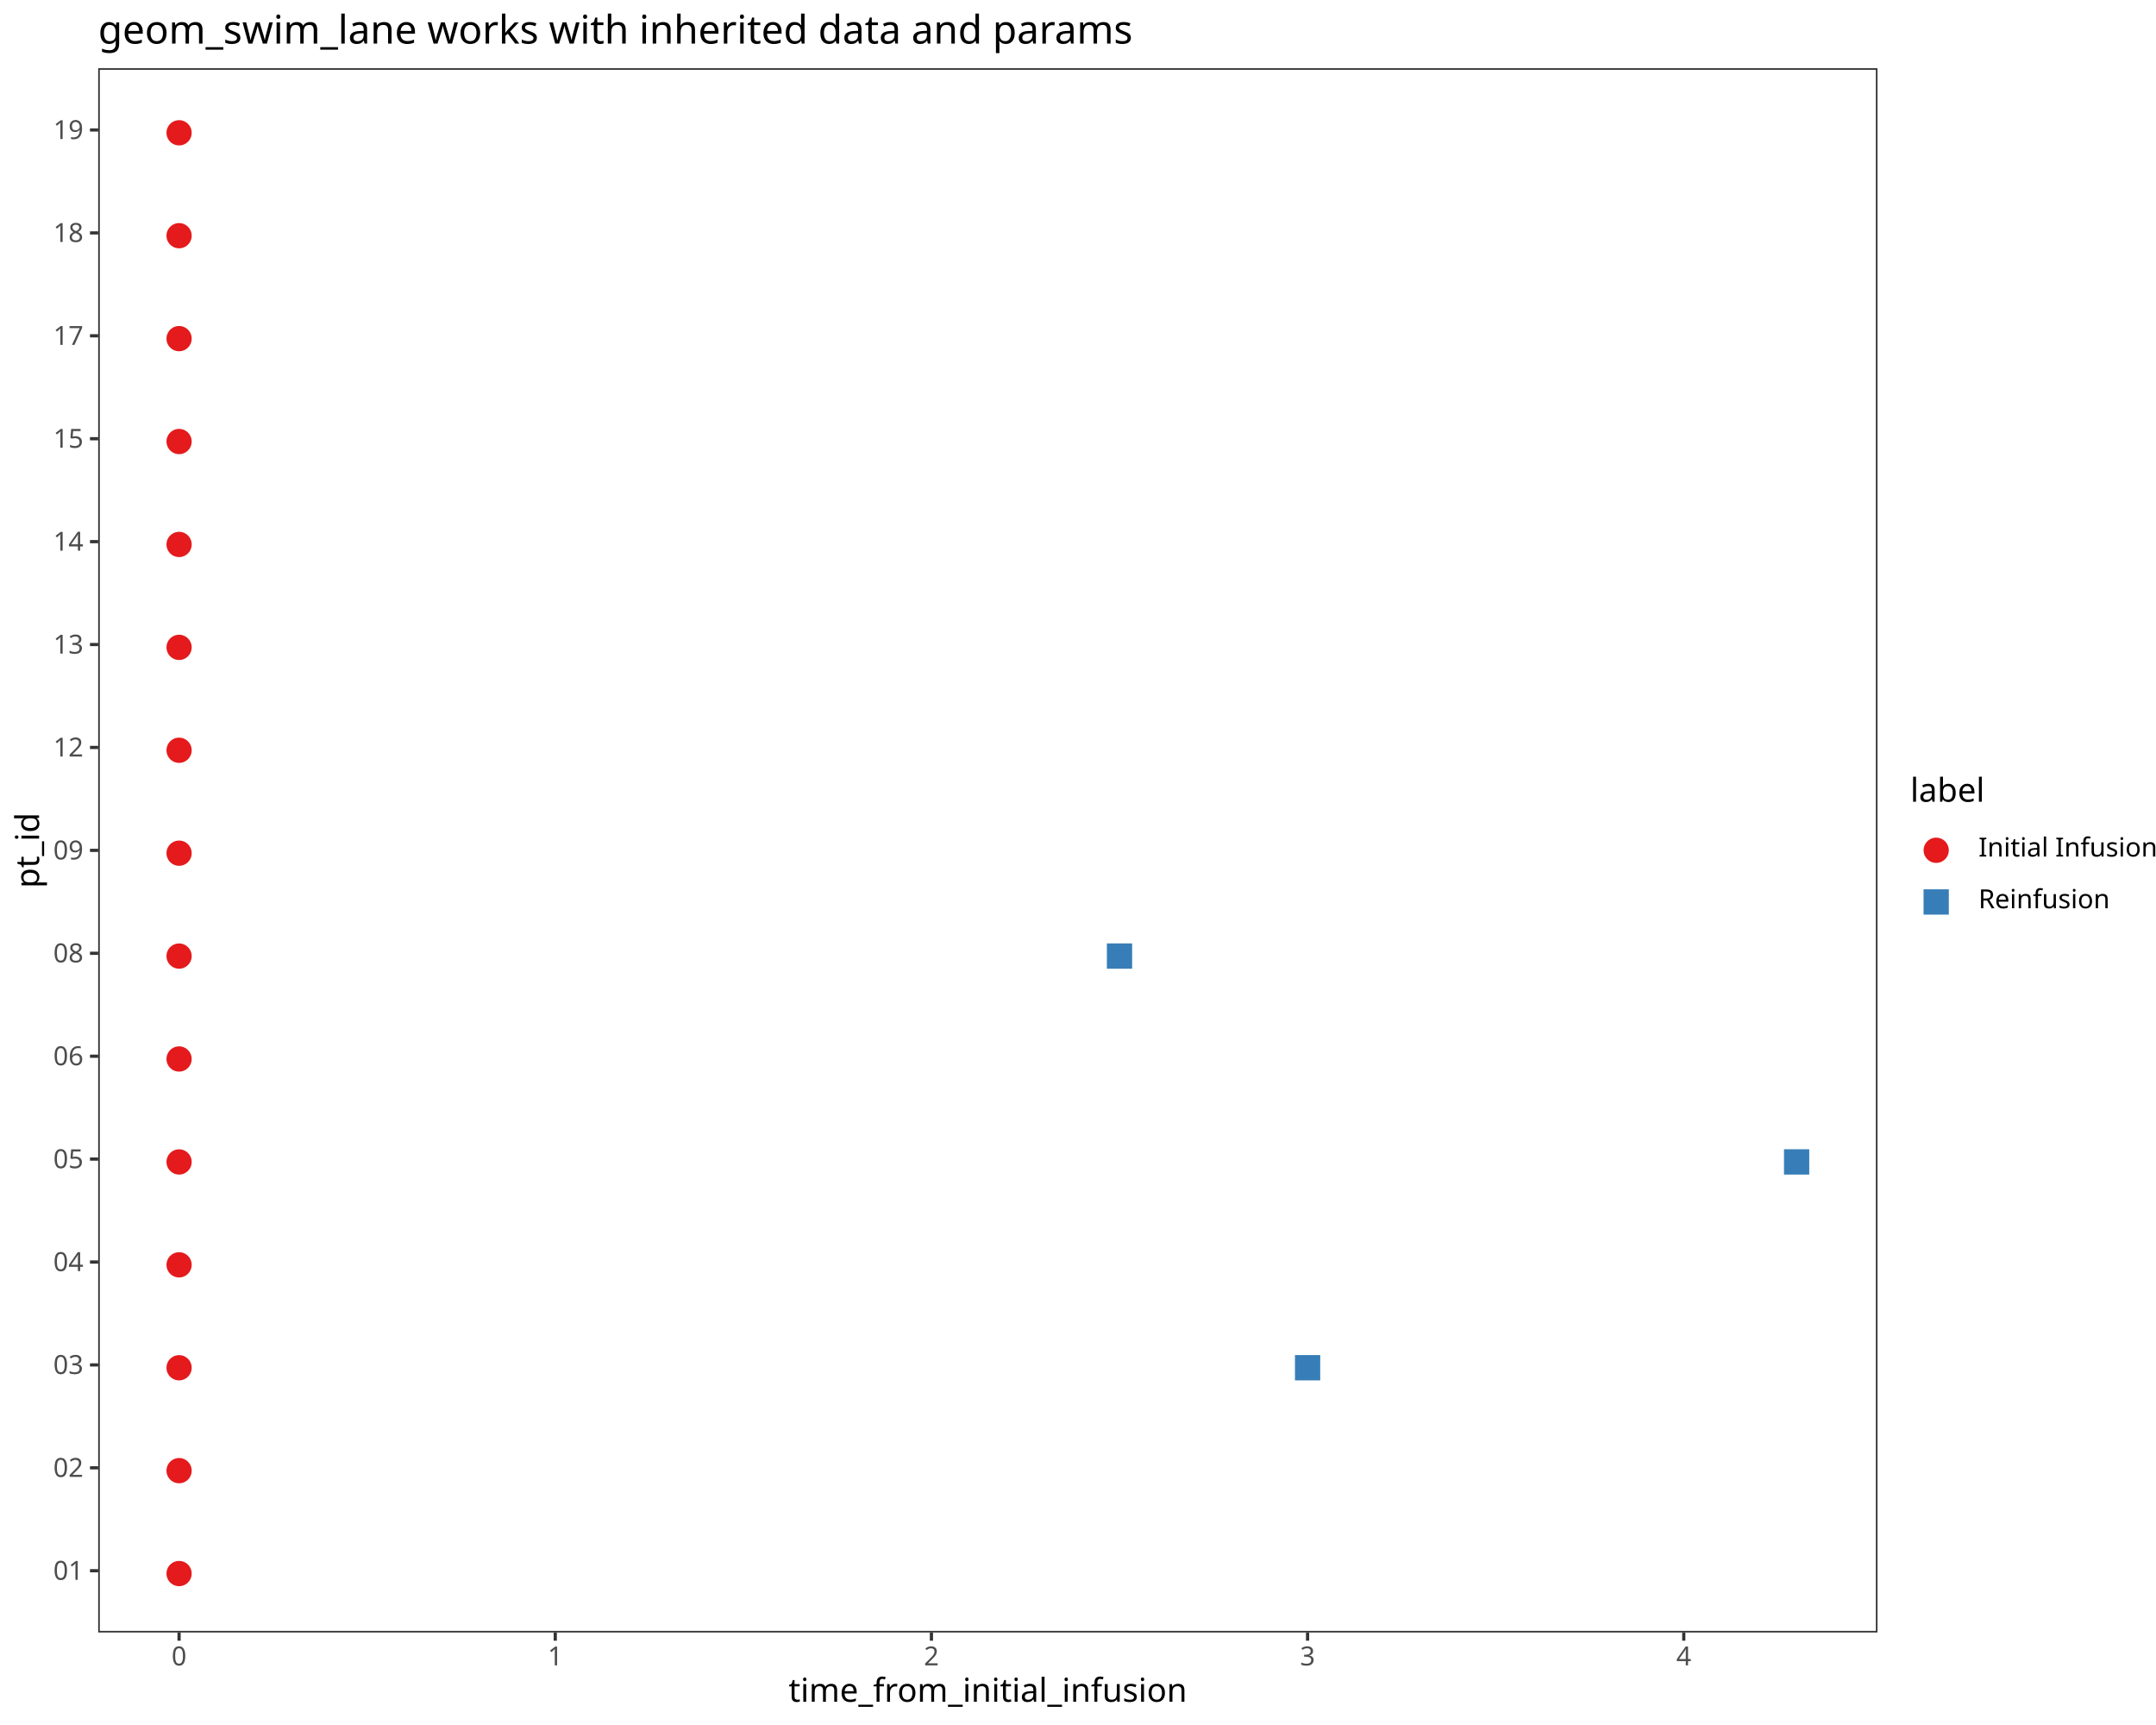
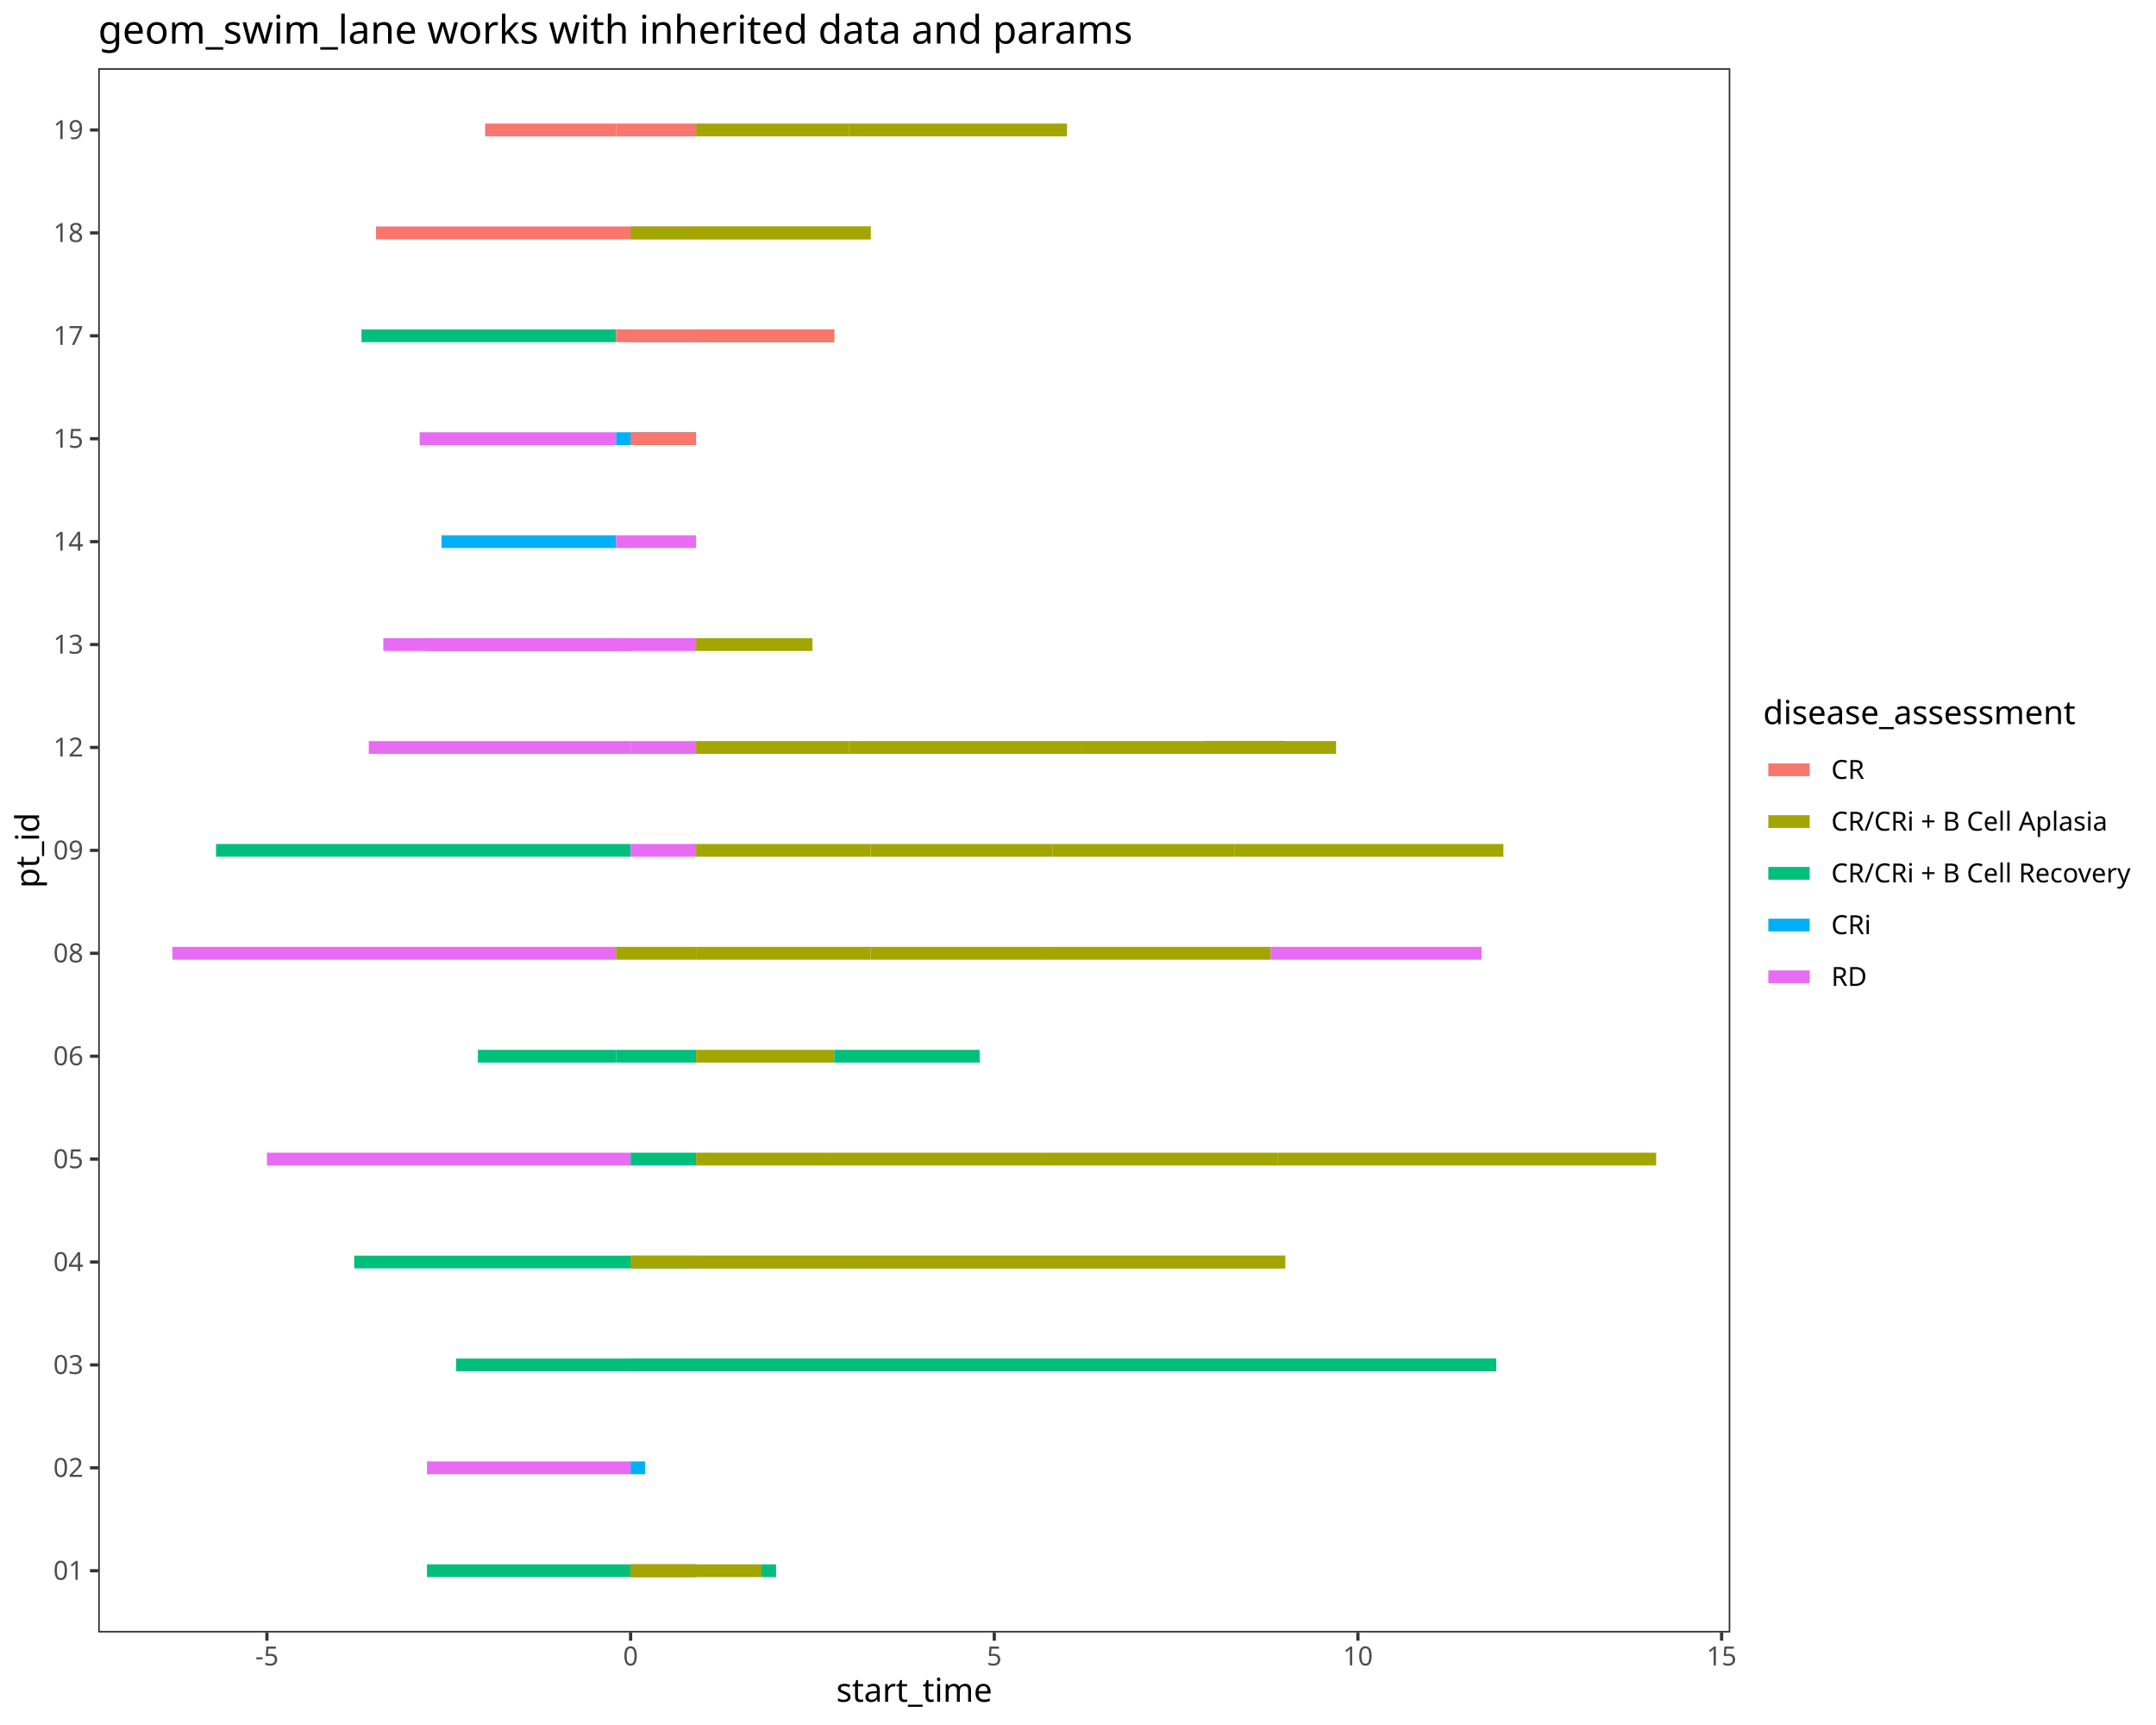
<svg xmlns="http://www.w3.org/2000/svg" class="svglite" data-engine-version="2.0" width="720.00pt" height="576.00pt" viewBox="0 0 720.00 576.00">
  <defs>
    <style type="text/css">
    .svglite line, .svglite polyline, .svglite polygon, .svglite path, .svglite rect, .svglite circle {
      fill: none;
      stroke: #000000;
      stroke-linecap: round;
      stroke-linejoin: round;
      stroke-miterlimit: 10.00;
    }
  </style>
  </defs>
  <rect width="100%" height="100%" style="stroke: none; fill: #FFFFFF;" />
  <defs>
    <clipPath id="cpMC4wMHw3MjAuMDB8MC4wMHw1NzYuMDA=">
      <rect x="0.00" y="0.00" width="720.00" height="576.00" />
    </clipPath>
  </defs>
  <g clip-path="url(#cpMC4wMHw3MjAuMDB8MC4wMHw1NzYuMDA=)">
    <rect x="0.00" y="0.00" width="720.00" height="576.00" style="stroke-width: 1.07; stroke: #FFFFFF; fill: #FFFFFF;" />
  </g>
  <defs>
-     <clipPath id="cpMzIuNzl8NjI2Ljk5fDIyLjc4fDU0NS4xMQ==">
-       <rect x="32.79" y="22.78" width="594.20" height="522.33" />
+     <clipPath id="cpMzIuNzl8NTc3Ljg0fDIyLjc4fDU0NS4xMQ==">
+       <rect x="32.79" y="22.78" width="545.05" height="522.33" />
    </clipPath>
  </defs>
-   <g clip-path="url(#cpMzIuNzl8NjI2Ljk5fDIyLjc4fDU0NS4xMQ==)">
-     <rect x="32.79" y="22.78" width="594.20" height="522.33" style="stroke-width: 1.07; stroke: none; fill: #FFFFFF;" />
-     <text x="59.80" y="528.29" text-anchor="middle" style="font-size: 11.04px; fill: #E41A1C; font-family: sans;" textLength="6.67px" lengthAdjust="spacingAndGlyphs">●</text>
-     <text x="59.80" y="493.93" text-anchor="middle" style="font-size: 11.04px; fill: #E41A1C; font-family: sans;" textLength="6.67px" lengthAdjust="spacingAndGlyphs">●</text>
-     <text x="59.80" y="459.57" text-anchor="middle" style="font-size: 11.04px; fill: #E41A1C; font-family: sans;" textLength="6.67px" lengthAdjust="spacingAndGlyphs">●</text>
-     <text x="436.67" y="459.57" text-anchor="middle" style="font-size: 11.04px; fill: #377EB8; font-family: sans;" textLength="6.67px" lengthAdjust="spacingAndGlyphs">■</text>
-     <text x="59.80" y="425.20" text-anchor="middle" style="font-size: 11.04px; fill: #E41A1C; font-family: sans;" textLength="6.67px" lengthAdjust="spacingAndGlyphs">●</text>
-     <text x="59.80" y="390.84" text-anchor="middle" style="font-size: 11.04px; fill: #E41A1C; font-family: sans;" textLength="6.67px" lengthAdjust="spacingAndGlyphs">●</text>
-     <text x="599.98" y="390.84" text-anchor="middle" style="font-size: 11.04px; fill: #377EB8; font-family: sans;" textLength="6.67px" lengthAdjust="spacingAndGlyphs">■</text>
-     <text x="59.80" y="356.47" text-anchor="middle" style="font-size: 11.04px; fill: #E41A1C; font-family: sans;" textLength="6.67px" lengthAdjust="spacingAndGlyphs">●</text>
-     <text x="59.80" y="322.11" text-anchor="middle" style="font-size: 11.04px; fill: #E41A1C; font-family: sans;" textLength="6.67px" lengthAdjust="spacingAndGlyphs">●</text>
-     <text x="373.86" y="322.11" text-anchor="middle" style="font-size: 11.04px; fill: #377EB8; font-family: sans;" textLength="6.67px" lengthAdjust="spacingAndGlyphs">■</text>
-     <text x="59.80" y="287.75" text-anchor="middle" style="font-size: 11.04px; fill: #E41A1C; font-family: sans;" textLength="6.67px" lengthAdjust="spacingAndGlyphs">●</text>
-     <text x="59.80" y="253.38" text-anchor="middle" style="font-size: 11.04px; fill: #E41A1C; font-family: sans;" textLength="6.67px" lengthAdjust="spacingAndGlyphs">●</text>
-     <text x="59.80" y="219.02" text-anchor="middle" style="font-size: 11.04px; fill: #E41A1C; font-family: sans;" textLength="6.67px" lengthAdjust="spacingAndGlyphs">●</text>
-     <text x="59.80" y="184.66" text-anchor="middle" style="font-size: 11.04px; fill: #E41A1C; font-family: sans;" textLength="6.67px" lengthAdjust="spacingAndGlyphs">●</text>
-     <text x="59.80" y="150.29" text-anchor="middle" style="font-size: 11.04px; fill: #E41A1C; font-family: sans;" textLength="6.67px" lengthAdjust="spacingAndGlyphs">●</text>
-     <text x="59.80" y="115.93" text-anchor="middle" style="font-size: 11.04px; fill: #E41A1C; font-family: sans;" textLength="6.67px" lengthAdjust="spacingAndGlyphs">●</text>
-     <text x="59.80" y="81.56" text-anchor="middle" style="font-size: 11.04px; fill: #E41A1C; font-family: sans;" textLength="6.67px" lengthAdjust="spacingAndGlyphs">●</text>
-     <text x="59.80" y="47.20" text-anchor="middle" style="font-size: 11.04px; fill: #E41A1C; font-family: sans;" textLength="6.67px" lengthAdjust="spacingAndGlyphs">●</text>
-     <rect x="32.79" y="22.78" width="594.20" height="522.33" style="stroke-width: 1.07; stroke: #333333;" />
+   <g clip-path="url(#cpMzIuNzl8NTc3Ljg0fDIyLjc4fDU0NS4xMQ==)">
+     <rect x="32.79" y="22.78" width="545.05" height="522.33" style="stroke-width: 1.07; stroke: none; fill: #FFFFFF;" />
+     <line x1="142.58" y1="524.49" x2="210.59" y2="524.49" style="stroke-width: 4.27; stroke: #00BF7D; stroke-linecap: butt;" />
+     <line x1="210.59" y1="524.49" x2="232.45" y2="524.49" style="stroke-width: 4.27; stroke: #E76BF3; stroke-linecap: butt;" />
+     <line x1="232.45" y1="524.49" x2="210.59" y2="524.49" style="stroke-width: 4.27; stroke: #A3A500; stroke-linecap: butt;" />
+     <line x1="210.59" y1="524.49" x2="254.31" y2="524.49" style="stroke-width: 4.27; stroke: #A3A500; stroke-linecap: butt;" />
+     <line x1="254.31" y1="524.49" x2="259.17" y2="524.49" style="stroke-width: 4.27; stroke: #00BF7D; stroke-linecap: butt;" />
+     <line x1="142.58" y1="490.13" x2="210.59" y2="490.13" style="stroke-width: 4.27; stroke: #E76BF3; stroke-linecap: butt;" />
+     <line x1="210.59" y1="490.13" x2="215.45" y2="490.13" style="stroke-width: 4.27; stroke: #00B0F6; stroke-linecap: butt;" />
+     <line x1="152.30" y1="455.77" x2="210.59" y2="455.77" style="stroke-width: 4.27; stroke: #00BF7D; stroke-linecap: butt;" />
+     <line x1="210.59" y1="455.77" x2="232.45" y2="455.77" style="stroke-width: 4.27; stroke: #00BF7D; stroke-linecap: butt;" />
+     <line x1="232.45" y1="455.77" x2="278.60" y2="455.77" style="stroke-width: 4.27; stroke: #A3A500; stroke-linecap: butt;" />
+     <line x1="278.60" y1="455.77" x2="361.18" y2="455.77" style="stroke-width: 4.27; stroke: #A3A500; stroke-linecap: butt;" />
+     <line x1="361.18" y1="455.77" x2="414.62" y2="455.77" style="stroke-width: 4.27; stroke: #00BF7D; stroke-linecap: butt;" />
+     <line x1="414.62" y1="455.77" x2="499.63" y2="455.77" style="stroke-width: 4.27; stroke: #00BF7D; stroke-linecap: butt;" />
+     <line x1="499.63" y1="455.77" x2="210.59" y2="455.77" style="stroke-width: 4.27; stroke: #00BF7D; stroke-linecap: butt;" />
+     <line x1="210.59" y1="455.77" x2="499.63" y2="455.77" style="stroke-width: 4.27; stroke: #00BF7D; stroke-linecap: butt;" />
+     <line x1="118.29" y1="421.40" x2="210.59" y2="421.40" style="stroke-width: 4.27; stroke: #00BF7D; stroke-linecap: butt;" />
+     <line x1="210.59" y1="421.40" x2="232.45" y2="421.40" style="stroke-width: 4.27; stroke: #00BF7D; stroke-linecap: butt;" />
+     <line x1="232.45" y1="421.40" x2="283.46" y2="421.40" style="stroke-width: 4.27; stroke: #A3A500; stroke-linecap: butt;" />
+     <line x1="283.46" y1="421.40" x2="361.18" y2="421.40" style="stroke-width: 4.27; stroke: #A3A500; stroke-linecap: butt;" />
+     <line x1="361.18" y1="421.40" x2="429.19" y2="421.40" style="stroke-width: 4.27; stroke: #A3A500; stroke-linecap: butt;" />
+     <line x1="429.19" y1="421.40" x2="210.59" y2="421.40" style="stroke-width: 4.27; stroke: #A3A500; stroke-linecap: butt;" />
+     <line x1="89.14" y1="387.04" x2="210.59" y2="387.04" style="stroke-width: 4.27; stroke: #E76BF3; stroke-linecap: butt;" />
+     <line x1="210.59" y1="387.04" x2="232.45" y2="387.04" style="stroke-width: 4.27; stroke: #00BF7D; stroke-linecap: butt;" />
+     <line x1="232.45" y1="387.04" x2="276.17" y2="387.04" style="stroke-width: 4.27; stroke: #A3A500; stroke-linecap: butt;" />
+     <line x1="276.17" y1="387.04" x2="349.04" y2="387.04" style="stroke-width: 4.27; stroke: #A3A500; stroke-linecap: butt;" />
+     <line x1="349.04" y1="387.04" x2="426.76" y2="387.04" style="stroke-width: 4.27; stroke: #A3A500; stroke-linecap: butt;" />
+     <line x1="426.76" y1="387.04" x2="553.07" y2="387.04" style="stroke-width: 4.27; stroke: #A3A500; stroke-linecap: butt;" />
+     <line x1="553.07" y1="387.04" x2="553.07" y2="387.04" style="stroke-width: 4.27; stroke: #A3A500; stroke-linecap: butt;" />
+     <line x1="159.58" y1="352.68" x2="205.73" y2="352.68" style="stroke-width: 4.27; stroke: #00BF7D; stroke-linecap: butt;" />
+     <line x1="205.73" y1="352.68" x2="232.45" y2="352.68" style="stroke-width: 4.27; stroke: #00BF7D; stroke-linecap: butt;" />
+     <line x1="232.45" y1="352.68" x2="278.60" y2="352.68" style="stroke-width: 4.27; stroke: #A3A500; stroke-linecap: butt;" />
+     <line x1="278.60" y1="352.68" x2="327.18" y2="352.68" style="stroke-width: 4.27; stroke: #00BF7D; stroke-linecap: butt;" />
+     <line x1="57.57" y1="318.31" x2="205.73" y2="318.31" style="stroke-width: 4.27; stroke: #E76BF3; stroke-linecap: butt;" />
+     <line x1="205.73" y1="318.31" x2="232.45" y2="318.31" style="stroke-width: 4.27; stroke: #A3A500; stroke-linecap: butt;" />
+     <line x1="232.45" y1="318.31" x2="290.74" y2="318.31" style="stroke-width: 4.27; stroke: #A3A500; stroke-linecap: butt;" />
+     <line x1="290.74" y1="318.31" x2="349.04" y2="318.31" style="stroke-width: 4.27; stroke: #A3A500; stroke-linecap: butt;" />
+     <line x1="349.04" y1="318.31" x2="424.33" y2="318.31" style="stroke-width: 4.27; stroke: #A3A500; stroke-linecap: butt;" />
+     <line x1="424.33" y1="318.31" x2="494.77" y2="318.31" style="stroke-width: 4.27; stroke: #E76BF3; stroke-linecap: butt;" />
+     <line x1="271.31" y1="318.31" x2="271.31" y2="318.31" style="stroke-width: 4.27; stroke: #E76BF3; stroke-linecap: butt;" />
+     <line x1="72.14" y1="283.95" x2="210.59" y2="283.95" style="stroke-width: 4.27; stroke: #00BF7D; stroke-linecap: butt;" />
+     <line x1="210.59" y1="283.95" x2="232.45" y2="283.95" style="stroke-width: 4.27; stroke: #E76BF3; stroke-linecap: butt;" />
+     <line x1="232.45" y1="283.95" x2="290.74" y2="283.95" style="stroke-width: 4.27; stroke: #A3A500; stroke-linecap: butt;" />
+     <line x1="290.74" y1="283.95" x2="351.47" y2="283.95" style="stroke-width: 4.27; stroke: #A3A500; stroke-linecap: butt;" />
+     <line x1="351.47" y1="283.95" x2="412.19" y2="283.95" style="stroke-width: 4.27; stroke: #A3A500; stroke-linecap: butt;" />
+     <line x1="412.19" y1="283.95" x2="502.06" y2="283.95" style="stroke-width: 4.27; stroke: #A3A500; stroke-linecap: butt;" />
+     <line x1="123.15" y1="249.58" x2="210.59" y2="249.58" style="stroke-width: 4.27; stroke: #E76BF3; stroke-linecap: butt;" />
+     <line x1="210.59" y1="249.58" x2="232.45" y2="249.58" style="stroke-width: 4.27; stroke: #E76BF3; stroke-linecap: butt;" />
+     <line x1="232.45" y1="249.58" x2="283.46" y2="249.58" style="stroke-width: 4.27; stroke: #A3A500; stroke-linecap: butt;" />
+     <line x1="283.46" y1="249.58" x2="361.18" y2="249.58" style="stroke-width: 4.27; stroke: #A3A500; stroke-linecap: butt;" />
+     <line x1="361.18" y1="249.58" x2="429.19" y2="249.58" style="stroke-width: 4.27; stroke: #A3A500; stroke-linecap: butt;" />
+     <line x1="429.19" y1="249.58" x2="402.47" y2="249.58" style="stroke-width: 4.27; stroke: #A3A500; stroke-linecap: butt;" />
+     <line x1="402.47" y1="249.58" x2="446.19" y2="249.58" style="stroke-width: 4.27; stroke: #A3A500; stroke-linecap: butt;" />
+     <line x1="128.01" y1="215.22" x2="205.73" y2="215.22" style="stroke-width: 4.27; stroke: #E76BF3; stroke-linecap: butt;" />
+     <line x1="205.73" y1="215.22" x2="210.59" y2="215.22" style="stroke-width: 4.27; stroke: #E76BF3; stroke-linecap: butt;" />
+     <line x1="210.59" y1="215.22" x2="210.59" y2="215.22" style="stroke-width: 4.27; stroke: #E76BF3; stroke-linecap: butt;" />
+     <line x1="142.58" y1="215.22" x2="205.73" y2="215.22" style="stroke-width: 4.27; stroke: #E76BF3; stroke-linecap: butt;" />
+     <line x1="205.73" y1="215.22" x2="232.45" y2="215.22" style="stroke-width: 4.27; stroke: #E76BF3; stroke-linecap: butt;" />
+     <line x1="232.45" y1="215.22" x2="271.31" y2="215.22" style="stroke-width: 4.27; stroke: #A3A500; stroke-linecap: butt;" />
+     <line x1="147.44" y1="180.86" x2="205.73" y2="180.86" style="stroke-width: 4.27; stroke: #00B0F6; stroke-linecap: butt;" />
+     <line x1="205.73" y1="180.86" x2="232.45" y2="180.86" style="stroke-width: 4.27; stroke: #E76BF3; stroke-linecap: butt;" />
+     <line x1="140.15" y1="146.49" x2="205.73" y2="146.49" style="stroke-width: 4.27; stroke: #E76BF3; stroke-linecap: butt;" />
+     <line x1="205.73" y1="146.49" x2="232.45" y2="146.49" style="stroke-width: 4.27; stroke: #00B0F6; stroke-linecap: butt;" />
+     <line x1="232.45" y1="146.49" x2="210.59" y2="146.49" style="stroke-width: 4.27; stroke: #F8766D; stroke-linecap: butt;" />
+     <line x1="120.72" y1="112.13" x2="205.73" y2="112.13" style="stroke-width: 4.27; stroke: #00BF7D; stroke-linecap: butt;" />
+     <line x1="205.73" y1="112.13" x2="232.45" y2="112.13" style="stroke-width: 4.27; stroke: #F8766D; stroke-linecap: butt;" />
+     <line x1="232.45" y1="112.13" x2="278.60" y2="112.13" style="stroke-width: 4.27; stroke: #A3A500; stroke-linecap: butt;" />
+     <line x1="278.60" y1="112.13" x2="210.59" y2="112.13" style="stroke-width: 4.27; stroke: #F8766D; stroke-linecap: butt;" />
+     <line x1="125.58" y1="77.77" x2="210.59" y2="77.77" style="stroke-width: 4.27; stroke: #F8766D; stroke-linecap: butt;" />
+     <line x1="210.59" y1="77.77" x2="232.45" y2="77.77" style="stroke-width: 4.27; stroke: #E76BF3; stroke-linecap: butt;" />
+     <line x1="232.45" y1="77.77" x2="290.74" y2="77.77" style="stroke-width: 4.27; stroke: #A3A500; stroke-linecap: butt;" />
+     <line x1="290.74" y1="77.77" x2="210.59" y2="77.77" style="stroke-width: 4.27; stroke: #A3A500; stroke-linecap: butt;" />
+     <line x1="162.01" y1="43.40" x2="205.73" y2="43.40" style="stroke-width: 4.27; stroke: #F8766D; stroke-linecap: butt;" />
+     <line x1="205.73" y1="43.40" x2="232.45" y2="43.40" style="stroke-width: 4.27; stroke: #F8766D; stroke-linecap: butt;" />
+     <line x1="232.45" y1="43.40" x2="283.46" y2="43.40" style="stroke-width: 4.27; stroke: #A3A500; stroke-linecap: butt;" />
+     <line x1="283.46" y1="43.40" x2="356.33" y2="43.40" style="stroke-width: 4.27; stroke: #A3A500; stroke-linecap: butt;" />
+     <rect x="32.79" y="22.78" width="545.05" height="522.33" style="stroke-width: 1.07; stroke: #333333;" />
  </g>
  <g clip-path="url(#cpMC4wMHw3MjAuMDB8MC4wMHw1NzYuMDA=)">
    <text x="27.86" y="527.52" text-anchor="end" style="font-size: 8.80px; fill: #4D4D4D; font-family: sans;" textLength="9.79px" lengthAdjust="spacingAndGlyphs">01</text>
    <text x="27.86" y="493.16" text-anchor="end" style="font-size: 8.80px; fill: #4D4D4D; font-family: sans;" textLength="9.79px" lengthAdjust="spacingAndGlyphs">02</text>
    <text x="27.86" y="458.79" text-anchor="end" style="font-size: 8.80px; fill: #4D4D4D; font-family: sans;" textLength="9.79px" lengthAdjust="spacingAndGlyphs">03</text>
    <text x="27.86" y="424.43" text-anchor="end" style="font-size: 8.80px; fill: #4D4D4D; font-family: sans;" textLength="9.79px" lengthAdjust="spacingAndGlyphs">04</text>
    <text x="27.86" y="390.07" text-anchor="end" style="font-size: 8.80px; fill: #4D4D4D; font-family: sans;" textLength="9.79px" lengthAdjust="spacingAndGlyphs">05</text>
    <text x="27.86" y="355.70" text-anchor="end" style="font-size: 8.80px; fill: #4D4D4D; font-family: sans;" textLength="9.79px" lengthAdjust="spacingAndGlyphs">06</text>
    <text x="27.86" y="321.34" text-anchor="end" style="font-size: 8.80px; fill: #4D4D4D; font-family: sans;" textLength="9.79px" lengthAdjust="spacingAndGlyphs">08</text>
    <text x="27.86" y="286.98" text-anchor="end" style="font-size: 8.80px; fill: #4D4D4D; font-family: sans;" textLength="9.79px" lengthAdjust="spacingAndGlyphs">09</text>
    <text x="27.86" y="252.61" text-anchor="end" style="font-size: 8.80px; fill: #4D4D4D; font-family: sans;" textLength="9.79px" lengthAdjust="spacingAndGlyphs">12</text>
    <text x="27.86" y="218.25" text-anchor="end" style="font-size: 8.80px; fill: #4D4D4D; font-family: sans;" textLength="9.79px" lengthAdjust="spacingAndGlyphs">13</text>
    <text x="27.86" y="183.88" text-anchor="end" style="font-size: 8.80px; fill: #4D4D4D; font-family: sans;" textLength="9.79px" lengthAdjust="spacingAndGlyphs">14</text>
    <text x="27.86" y="149.52" text-anchor="end" style="font-size: 8.80px; fill: #4D4D4D; font-family: sans;" textLength="9.79px" lengthAdjust="spacingAndGlyphs">15</text>
    <text x="27.86" y="115.16" text-anchor="end" style="font-size: 8.80px; fill: #4D4D4D; font-family: sans;" textLength="9.79px" lengthAdjust="spacingAndGlyphs">17</text>
    <text x="27.86" y="80.79" text-anchor="end" style="font-size: 8.80px; fill: #4D4D4D; font-family: sans;" textLength="9.79px" lengthAdjust="spacingAndGlyphs">18</text>
    <text x="27.86" y="46.43" text-anchor="end" style="font-size: 8.80px; fill: #4D4D4D; font-family: sans;" textLength="9.79px" lengthAdjust="spacingAndGlyphs">19</text>
    <polyline points="30.05,524.49 32.79,524.49 " style="stroke-width: 1.07; stroke: #333333; stroke-linecap: butt;" />
    <polyline points="30.05,490.13 32.79,490.13 " style="stroke-width: 1.07; stroke: #333333; stroke-linecap: butt;" />
    <polyline points="30.05,455.77 32.79,455.77 " style="stroke-width: 1.07; stroke: #333333; stroke-linecap: butt;" />
    <polyline points="30.05,421.40 32.79,421.40 " style="stroke-width: 1.07; stroke: #333333; stroke-linecap: butt;" />
    <polyline points="30.05,387.04 32.79,387.04 " style="stroke-width: 1.07; stroke: #333333; stroke-linecap: butt;" />
    <polyline points="30.05,352.68 32.79,352.68 " style="stroke-width: 1.07; stroke: #333333; stroke-linecap: butt;" />
    <polyline points="30.05,318.31 32.79,318.31 " style="stroke-width: 1.07; stroke: #333333; stroke-linecap: butt;" />
    <polyline points="30.05,283.95 32.79,283.95 " style="stroke-width: 1.07; stroke: #333333; stroke-linecap: butt;" />
    <polyline points="30.05,249.58 32.79,249.58 " style="stroke-width: 1.07; stroke: #333333; stroke-linecap: butt;" />
    <polyline points="30.05,215.22 32.79,215.22 " style="stroke-width: 1.07; stroke: #333333; stroke-linecap: butt;" />
    <polyline points="30.05,180.86 32.79,180.86 " style="stroke-width: 1.07; stroke: #333333; stroke-linecap: butt;" />
    <polyline points="30.05,146.49 32.79,146.49 " style="stroke-width: 1.07; stroke: #333333; stroke-linecap: butt;" />
    <polyline points="30.05,112.13 32.79,112.13 " style="stroke-width: 1.07; stroke: #333333; stroke-linecap: butt;" />
    <polyline points="30.05,77.77 32.79,77.77 " style="stroke-width: 1.07; stroke: #333333; stroke-linecap: butt;" />
    <polyline points="30.05,43.40 32.79,43.40 " style="stroke-width: 1.07; stroke: #333333; stroke-linecap: butt;" />
-     <polyline points="59.80,547.85 59.80,545.11 " style="stroke-width: 1.07; stroke: #333333; stroke-linecap: butt;" />
-     <polyline points="185.43,547.85 185.43,545.11 " style="stroke-width: 1.07; stroke: #333333; stroke-linecap: butt;" />
-     <polyline points="311.05,547.85 311.05,545.11 " style="stroke-width: 1.07; stroke: #333333; stroke-linecap: butt;" />
-     <polyline points="436.67,547.85 436.67,545.11 " style="stroke-width: 1.07; stroke: #333333; stroke-linecap: butt;" />
-     <polyline points="562.30,547.85 562.30,545.11 " style="stroke-width: 1.07; stroke: #333333; stroke-linecap: butt;" />
-     <text x="59.80" y="556.10" text-anchor="middle" style="font-size: 8.80px; fill: #4D4D4D; font-family: sans;" textLength="4.89px" lengthAdjust="spacingAndGlyphs">0</text>
-     <text x="185.43" y="556.10" text-anchor="middle" style="font-size: 8.80px; fill: #4D4D4D; font-family: sans;" textLength="4.89px" lengthAdjust="spacingAndGlyphs">1</text>
-     <text x="311.05" y="556.10" text-anchor="middle" style="font-size: 8.80px; fill: #4D4D4D; font-family: sans;" textLength="4.89px" lengthAdjust="spacingAndGlyphs">2</text>
-     <text x="436.67" y="556.10" text-anchor="middle" style="font-size: 8.80px; fill: #4D4D4D; font-family: sans;" textLength="4.89px" lengthAdjust="spacingAndGlyphs">3</text>
-     <text x="562.30" y="556.10" text-anchor="middle" style="font-size: 8.80px; fill: #4D4D4D; font-family: sans;" textLength="4.89px" lengthAdjust="spacingAndGlyphs">4</text>
-     <text x="329.89" y="568.24" text-anchor="middle" style="font-size: 11.00px; font-family: sans;" textLength="124.12px" lengthAdjust="spacingAndGlyphs">time_from_initial_infusion</text>
+     <polyline points="89.14,547.85 89.14,545.11 " style="stroke-width: 1.07; stroke: #333333; stroke-linecap: butt;" />
+     <polyline points="210.59,547.85 210.59,545.11 " style="stroke-width: 1.07; stroke: #333333; stroke-linecap: butt;" />
+     <polyline points="332.04,547.85 332.04,545.11 " style="stroke-width: 1.07; stroke: #333333; stroke-linecap: butt;" />
+     <polyline points="453.48,547.85 453.48,545.11 " style="stroke-width: 1.07; stroke: #333333; stroke-linecap: butt;" />
+     <polyline points="574.93,547.85 574.93,545.11 " style="stroke-width: 1.07; stroke: #333333; stroke-linecap: butt;" />
+     <text x="89.14" y="556.10" text-anchor="middle" style="font-size: 8.80px; fill: #4D4D4D; font-family: sans;" textLength="7.82px" lengthAdjust="spacingAndGlyphs">-5</text>
+     <text x="210.59" y="556.10" text-anchor="middle" style="font-size: 8.80px; fill: #4D4D4D; font-family: sans;" textLength="4.89px" lengthAdjust="spacingAndGlyphs">0</text>
+     <text x="332.04" y="556.10" text-anchor="middle" style="font-size: 8.80px; fill: #4D4D4D; font-family: sans;" textLength="4.89px" lengthAdjust="spacingAndGlyphs">5</text>
+     <text x="453.48" y="556.10" text-anchor="middle" style="font-size: 8.80px; fill: #4D4D4D; font-family: sans;" textLength="9.79px" lengthAdjust="spacingAndGlyphs">10</text>
+     <text x="574.93" y="556.10" text-anchor="middle" style="font-size: 8.80px; fill: #4D4D4D; font-family: sans;" textLength="9.79px" lengthAdjust="spacingAndGlyphs">15</text>
+     <text x="305.32" y="568.24" text-anchor="middle" style="font-size: 11.00px; font-family: sans;" textLength="48.30px" lengthAdjust="spacingAndGlyphs">start_time</text>
    <text transform="translate(13.05,283.95) rotate(-90)" text-anchor="middle" style="font-size: 11.00px; font-family: sans;" textLength="23.85px" lengthAdjust="spacingAndGlyphs">pt_id</text>
-     <rect x="637.95" y="259.00" width="76.57" height="49.89" style="stroke-width: 1.07; stroke: none; fill: #FFFFFF;" />
-     <text x="637.95" y="267.71" style="font-size: 11.00px; font-family: sans;" textLength="23.24px" lengthAdjust="spacingAndGlyphs">label</text>
-     <rect x="637.95" y="274.33" width="17.28" height="17.28" style="stroke-width: 1.07; stroke: none; fill: #FFFFFF;" />
-     <text x="646.59" y="286.77" text-anchor="middle" style="font-size: 11.04px; fill: #E41A1C; font-family: sans;" textLength="6.67px" lengthAdjust="spacingAndGlyphs">●</text>
-     <rect x="637.95" y="291.61" width="17.28" height="17.28" style="stroke-width: 1.07; stroke: none; fill: #FFFFFF;" />
-     <text x="646.59" y="304.05" text-anchor="middle" style="font-size: 11.04px; fill: #377EB8; font-family: sans;" textLength="6.67px" lengthAdjust="spacingAndGlyphs">■</text>
-     <text x="660.71" y="286.00" style="font-size: 8.80px; font-family: sans;" textLength="53.81px" lengthAdjust="spacingAndGlyphs">Initial Infusion</text>
-     <text x="660.71" y="303.28" style="font-size: 8.80px; font-family: sans;" textLength="41.59px" lengthAdjust="spacingAndGlyphs">Reinfusion</text>
+     <rect x="588.80" y="233.08" width="125.72" height="101.73" style="stroke-width: 1.07; stroke: none; fill: #FFFFFF;" />
+     <text x="588.80" y="241.79" style="font-size: 11.00px; font-family: sans;" textLength="102.76px" lengthAdjust="spacingAndGlyphs">disease_assessment</text>
+     <rect x="588.80" y="248.41" width="17.28" height="17.28" style="stroke-width: 1.07; stroke: none; fill: #FFFFFF;" />
+     <line x1="590.53" y1="257.05" x2="604.35" y2="257.05" style="stroke-width: 4.27; stroke: #F8766D; stroke-linecap: butt;" />
+     <rect x="588.80" y="265.69" width="17.28" height="17.28" style="stroke-width: 1.07; stroke: none; fill: #FFFFFF;" />
+     <line x1="590.53" y1="274.33" x2="604.35" y2="274.33" style="stroke-width: 4.27; stroke: #A3A500; stroke-linecap: butt;" />
+     <rect x="588.80" y="282.97" width="17.28" height="17.28" style="stroke-width: 1.07; stroke: none; fill: #FFFFFF;" />
+     <line x1="590.53" y1="291.61" x2="604.35" y2="291.61" style="stroke-width: 4.27; stroke: #00BF7D; stroke-linecap: butt;" />
+     <rect x="588.80" y="300.25" width="17.28" height="17.28" style="stroke-width: 1.07; stroke: none; fill: #FFFFFF;" />
+     <line x1="590.53" y1="308.89" x2="604.35" y2="308.89" style="stroke-width: 4.27; stroke: #00B0F6; stroke-linecap: butt;" />
+     <rect x="588.80" y="317.53" width="17.28" height="17.28" style="stroke-width: 1.07; stroke: none; fill: #FFFFFF;" />
+     <line x1="590.53" y1="326.17" x2="604.35" y2="326.17" style="stroke-width: 4.27; stroke: #E76BF3; stroke-linecap: butt;" />
+     <text x="611.56" y="260.08" style="font-size: 8.80px; font-family: sans;" textLength="12.71px" lengthAdjust="spacingAndGlyphs">CR</text>
+     <text x="611.56" y="277.36" style="font-size: 8.80px; font-family: sans;" textLength="94.64px" lengthAdjust="spacingAndGlyphs">CR/CRi + B Cell Aplasia</text>
+     <text x="611.56" y="294.64" style="font-size: 8.80px; font-family: sans;" textLength="102.96px" lengthAdjust="spacingAndGlyphs">CR/CRi + B Cell Recovery</text>
+     <text x="611.56" y="311.92" style="font-size: 8.80px; font-family: sans;" textLength="14.67px" lengthAdjust="spacingAndGlyphs">CRi</text>
+     <text x="611.56" y="329.20" style="font-size: 8.80px; font-family: sans;" textLength="12.71px" lengthAdjust="spacingAndGlyphs">RD</text>
    <text x="32.79" y="14.56" style="font-size: 13.20px; font-family: sans;" textLength="325.08px" lengthAdjust="spacingAndGlyphs">geom_swim_lane works with inherited data and params</text>
  </g>
</svg>
